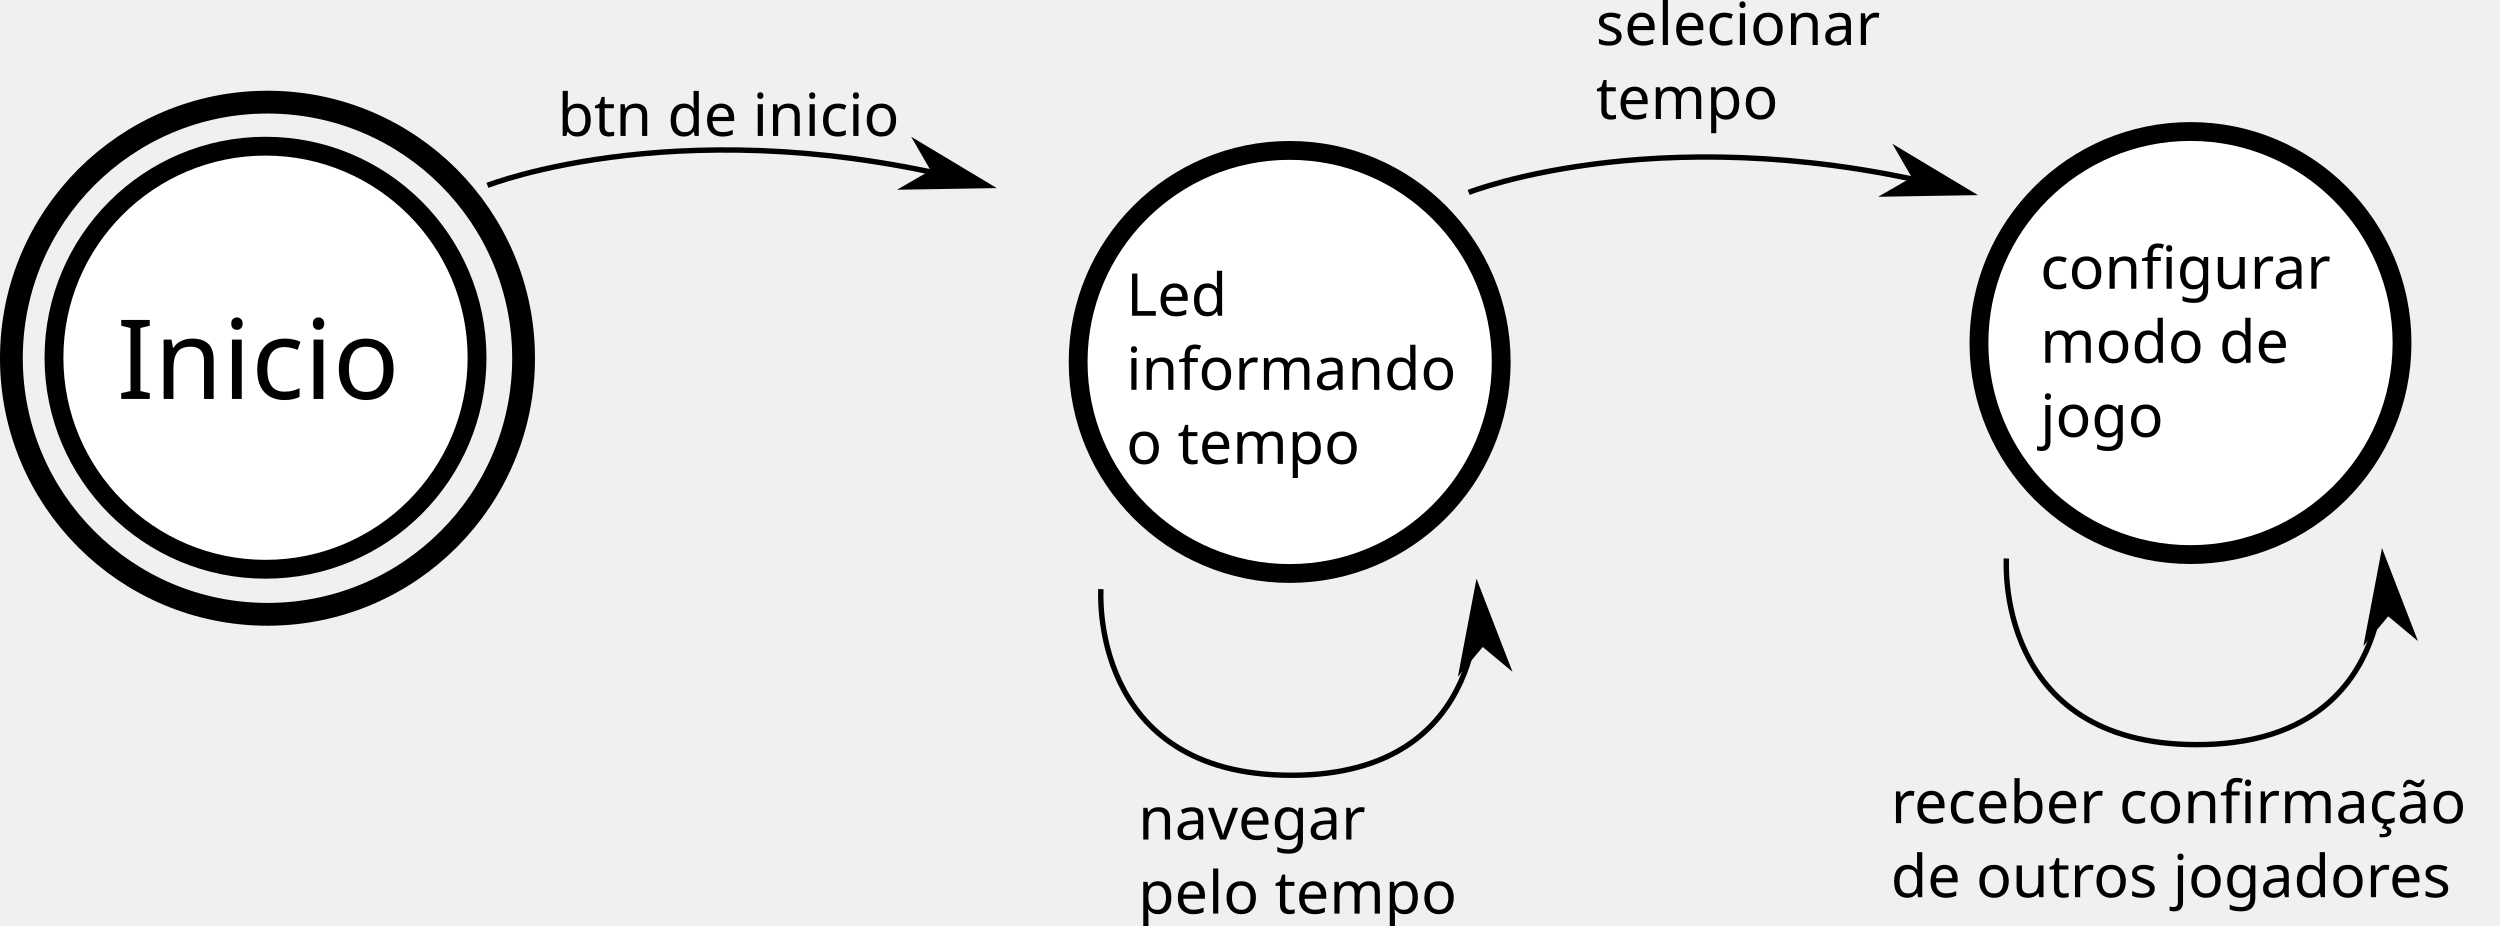
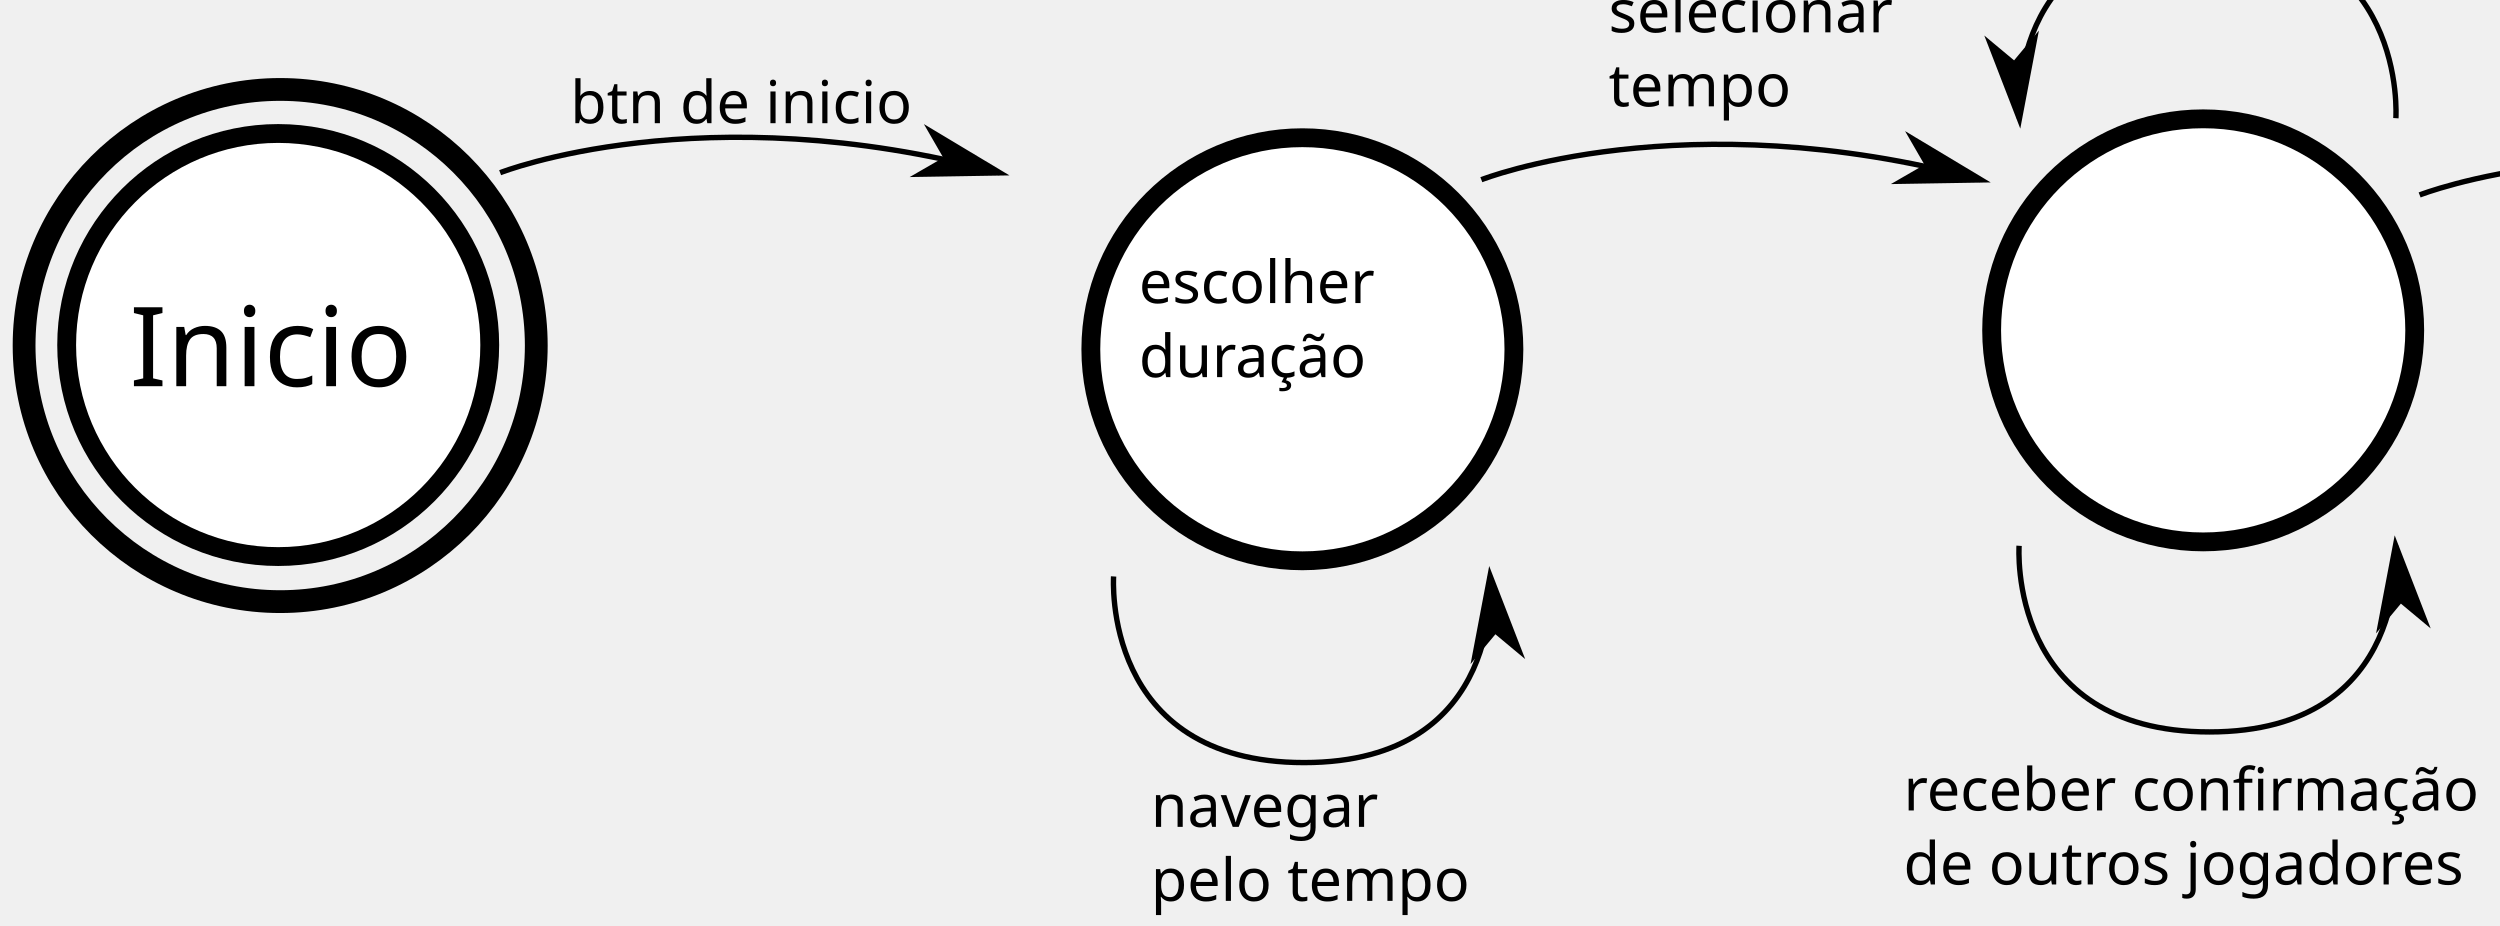
<svg xmlns="http://www.w3.org/2000/svg" width="1688.334" height="625.293" viewBox="0 0 446.703 165.442" version="1.1" id="svg8">
  <defs id="defs2">
    <marker style="overflow:visible" id="marker1583" refX="0" refY="0" orient="auto">
      <path transform="matrix(-0.8,0,0,-0.8,-10,0)" style="fill:#000000;fill-opacity:1;fill-rule:evenodd;stroke:#000000;stroke-width:1pt;stroke-opacity:1" d="M 0,0 5,-5 -12.5,0 5,5 Z" id="path1581" />
    </marker>
    <marker orient="auto" refY="0" refX="0" id="Arrow1Lend" style="overflow:visible">
      <path id="path874" d="M 0,0 5,-5 -12.5,0 5,5 Z" style="fill:#000000;fill-opacity:1;fill-rule:evenodd;stroke:#000000;stroke-width:1pt;stroke-opacity:1" transform="matrix(-0.8,0,0,-0.8,-10,0)" />
    </marker>
    <marker orient="auto" refY="0" refX="0" id="Arrow1Lend-5" style="overflow:visible">
      <path id="path874-3" d="M 0,0 5,-5 -12.5,0 5,5 Z" style="fill:#000000;fill-opacity:1;fill-rule:evenodd;stroke:#000000;stroke-width:1pt;stroke-opacity:1" transform="matrix(-0.8,0,0,-0.8,-10,0)" />
    </marker>
    <marker style="overflow:visible" id="marker1583-2" refX="0" refY="0" orient="auto">
      <path transform="matrix(-0.8,0,0,-0.8,-10,0)" style="fill:#000000;fill-opacity:1;fill-rule:evenodd;stroke:#000000;stroke-width:1pt;stroke-opacity:1" d="M 0,0 5,-5 -12.5,0 5,5 Z" id="path1581-9" />
    </marker>
+     <marker orient="auto" refY="0" refX="0" id="Arrow1Lend-5-6" style="overflow:visible">
+       <path id="path874-3-7" d="M 0,0 5,-5 -12.5,0 5,5 Z" style="fill:#000000;fill-opacity:1;fill-rule:evenodd;stroke:#000000;stroke-width:1pt;stroke-opacity:1" transform="matrix(-0.8,0,0,-0.8,-10,0)" />
+     </marker>
+     <marker style="overflow:visible" id="marker1583-2-3" refX="0" refY="0" orient="auto">
+       <path transform="matrix(-0.8,0,0,-0.8,-10,0)" style="fill:#000000;fill-opacity:1;fill-rule:evenodd;stroke:#000000;stroke-width:1pt;stroke-opacity:1" d="M 0,0 5,-5 -12.5,0 5,5 Z" id="path1581-9-5" />
+     </marker>
+     <marker style="overflow:visible" id="marker1583-2-2" refX="0" refY="0" orient="auto">
+       <path transform="matrix(-0.8,0,0,-0.8,-10,0)" style="fill:#000000;fill-opacity:1;fill-rule:evenodd;stroke:#000000;stroke-width:1pt;stroke-opacity:1" d="M 0,0 5,-5 -12.5,0 5,5 Z" id="path1581-9-9" />
+     </marker>
+     <marker style="overflow:visible" id="marker1583-2-27" refX="0" refY="0" orient="auto">
+       <path transform="matrix(-0.8,0,0,-0.8,-10,0)" style="fill:#000000;fill-opacity:1;fill-rule:evenodd;stroke:#000000;stroke-width:1pt;stroke-opacity:1" d="M 0,0 5,-5 -12.5,0 5,5 Z" id="path1581-9-0" />
+     </marker>
+     <marker style="overflow:visible" id="marker1583-2-3-3" refX="0" refY="0" orient="auto">
+       <path transform="matrix(-0.8,0,0,-0.8,-10,0)" style="fill:#000000;fill-opacity:1;fill-rule:evenodd;stroke:#000000;stroke-width:1pt;stroke-opacity:1" d="M 0,0 5,-5 -12.5,0 5,5 Z" id="path1581-9-5-6" />
+     </marker>
+     <marker style="overflow:visible" id="marker1583-2-3-3-8" refX="0" refY="0" orient="auto">
+       <path transform="matrix(-0.8,0,0,-0.8,-10,0)" style="fill:#000000;fill-opacity:1;fill-rule:evenodd;stroke:#000000;stroke-width:1pt;stroke-opacity:1" d="M 0,0 5,-5 -12.5,0 5,5 Z" id="path1581-9-5-6-7" />
+     </marker>
+     <marker style="overflow:visible" id="marker1583-2-2-9" refX="0" refY="0" orient="auto">
+       <path transform="matrix(-0.8,0,0,-0.8,-10,0)" style="fill:#000000;fill-opacity:1;fill-rule:evenodd;stroke:#000000;stroke-width:1pt;stroke-opacity:1" d="M 0,0 5,-5 -12.5,0 5,5 Z" id="path1581-9-9-2" />
+     </marker>
+     <marker orient="auto" refY="0" refX="0" id="Arrow1Lend-5-6-0" style="overflow:visible">
+       <path id="path874-3-7-2" d="M 0,0 5,-5 -12.5,0 5,5 Z" style="fill:#000000;fill-opacity:1;fill-rule:evenodd;stroke:#000000;stroke-width:1pt;stroke-opacity:1" transform="matrix(-0.8,0,0,-0.8,-10,0)" />
+     </marker>
+     <marker style="overflow:visible" id="marker1583-2-2-9-3" refX="0" refY="0" orient="auto">
+       <path transform="matrix(-0.8,0,0,-0.8,-10,0)" style="fill:#000000;fill-opacity:1;fill-rule:evenodd;stroke:#000000;stroke-width:1pt;stroke-opacity:1" d="M 0,0 5,-5 -12.5,0 5,5 Z" id="path1581-9-9-2-6" />
+     </marker>
  </defs>
  <g id="layer1" transform="translate(-53.50877,-175.1029)">
    <g id="g871" transform="translate(10.15624,146.4637)">
      <g id="g879" transform="translate(-0.5345391,-10.69078)">
        <g id="g4545">
-           <g id="g887">
+           <g id="g887" transform="translate(2.267852,-2.267852)">
            <circle style="fill:#ffffff;fill-opacity:1;stroke:#000000;stroke-width:3.365;stroke-miterlimit:4;stroke-dasharray:none;stroke-opacity:1" id="path819" cx="91.328" cy="103.248" r="37.798" />
            <circle style="fill:none;fill-opacity:1;stroke:#000000;stroke-width:4.074;stroke-miterlimit:4;stroke-dasharray:none;stroke-opacity:1" id="path819-3" cx="91.682" cy="103.339" r="45.759" />
            <text xml:space="preserve" style="font-style:normal;font-weight:normal;font-size:19.756px;line-height:1.25;font-family:sans-serif;letter-spacing:0px;word-spacing:0px;fill:#000000;fill-opacity:1;stroke:none;stroke-width:0.265" x="64.753" y="110.613" id="text4684">
              <tspan x="64.753" y="110.613" id="tspan4682" style="stroke-width:0.265">
                <tspan x="64.753" y="110.613" id="tspan4680" style="stroke-width:0.265">Inicio</tspan>
              </tspan>
            </text>
            <circle style="fill:#ffffff;fill-opacity:1;stroke:#000000;stroke-width:3.365;stroke-miterlimit:4;stroke-dasharray:none;stroke-opacity:1" id="path819-36" cx="274.329" cy="104.004" r="37.798" />
            <circle style="fill:#ffffff;fill-opacity:1;stroke:#000000;stroke-width:3.365;stroke-miterlimit:4;stroke-dasharray:none;stroke-opacity:1" id="path819-7" cx="435.287" cy="100.626" r="37.798" />
            <text xml:space="preserve" style="font-style:normal;font-weight:normal;font-size:10.583px;line-height:1.25;font-family:sans-serif;letter-spacing:0px;word-spacing:0px;fill:#000000;fill-opacity:1;stroke:none;stroke-width:0.265" x="247.26" y="189.341" id="text2020">
              <tspan x="247.26" y="189.341" id="tspan2014" style="stroke-width:0.265">
                <tspan x="247.26" y="189.341" id="tspan2012" style="stroke-width:0.265">navegar </tspan>
              </tspan>
              <tspan x="247.26" y="202.57" id="tspan2018" style="stroke-width:0.265">
                <tspan x="247.26" y="202.57" id="tspan2016" style="stroke-width:0.265">pelo tempo</tspan>
              </tspan>
            </text>
            <path style="fill:none;stroke:#000000;stroke-width:0.965;stroke-linecap:butt;stroke-linejoin:miter;stroke-miterlimit:4;stroke-dasharray:none;stroke-opacity:1;marker-end:url(#Arrow1Lend)" d="m 130.985,72.456 c 0,0 36.051,-14.242 89.202,0" id="path61" />
            <text xml:space="preserve" style="font-style:normal;font-weight:normal;font-size:10.583px;line-height:1.25;font-family:sans-serif;letter-spacing:0px;word-spacing:0px;fill:#000000;fill-opacity:1;stroke:none;stroke-width:0.265" x="143.518" y="63.618" id="text2026">
              <tspan x="143.518" y="63.618" id="tspan2024" style="stroke-width:0.265">
                <tspan x="143.518" y="63.618" id="tspan2022" style="stroke-width:0.265">btn de inicio</tspan>
              </tspan>
            </text>
            <text xml:space="preserve" style="font-style:normal;font-weight:normal;font-size:10.583px;line-height:1.25;font-family:sans-serif;letter-spacing:0px;word-spacing:0px;fill:#000000;fill-opacity:1;stroke:none;stroke-width:0.265" x="245.134" y="95.751" id="text2050">
-               <tspan x="245.134" y="95.751" id="tspan2040" style="stroke-width:0.265">
-                 <tspan x="245.134" y="95.751" id="tspan2038" style="stroke-width:0.265">Led </tspan>
-               </tspan>
-               <tspan x="245.134" y="108.981" id="tspan2044" style="stroke-width:0.265">
-                 <tspan x="245.134" y="108.981" id="tspan2042" style="stroke-width:0.265">informando </tspan>
-               </tspan>
-               <tspan x="245.134" y="122.21" id="tspan2048" style="stroke-width:0.265">
-                 <tspan x="245.134" y="122.21" id="tspan2046" style="stroke-width:0.265">o tempo</tspan>
-               </tspan>
+               <tspan x="245.134" y="95.751" id="tspan2048" style="stroke-width:0.265">escolher</tspan>
+               <tspan x="245.134" y="108.981" style="stroke-width:0.265" id="tspan149">duração</tspan>
            </text>
            <path style="fill:none;stroke:#000000;stroke-width:0.965;stroke-linecap:butt;stroke-linejoin:miter;stroke-miterlimit:4;stroke-dasharray:none;stroke-opacity:1;marker-end:url(#marker1583)" d="m 240.599,144.596 c 0,0 -2.268,33.262 34.018,33.262 36.286,0 33.262,-33.262 33.262,-33.262" id="path1567" />
            <path style="fill:none;stroke:#000000;stroke-width:0.965;stroke-linecap:butt;stroke-linejoin:miter;stroke-miterlimit:4;stroke-dasharray:none;stroke-opacity:1;marker-end:url(#Arrow1Lend-5)" d="m 306.306,73.711 c 0,0 36.051,-14.242 89.202,0" id="path61-5" />
            <text xml:space="preserve" style="font-style:normal;font-weight:normal;font-size:10.583px;line-height:1.25;font-family:sans-serif;letter-spacing:0px;word-spacing:0px;fill:#000000;fill-opacity:1;stroke:none;stroke-width:0.265" x="329.045" y="47.371" id="text2036">
              <tspan x="329.045" y="47.371" id="tspan2030" style="stroke-width:0.265">
                <tspan x="329.045" y="47.371" id="tspan2028" style="stroke-width:0.265">selecionar </tspan>
              </tspan>
              <tspan x="329.045" y="60.6" id="tspan2034" style="stroke-width:0.265">
                <tspan x="329.045" y="60.6" id="tspan2032" style="stroke-width:0.265">tempo</tspan>
              </tspan>
            </text>
            <text xml:space="preserve" style="font-style:normal;font-weight:normal;font-size:10.583px;line-height:1.25;font-family:sans-serif;letter-spacing:0px;word-spacing:0px;fill:#000000;fill-opacity:1;stroke:none;stroke-width:0.265" x="408.442" y="90.924" id="text2099">
-               <tspan x="408.442" y="90.924" id="tspan2087" style="stroke-width:0.265">
-                 <tspan x="408.442" y="90.924" id="tspan2083" style="stroke-width:0.265">configurar </tspan>
-                 <tspan dx="0" x="466.154" y="90.924" id="tspan2085" style="stroke-width:0.265" />
-               </tspan>
-               <tspan x="408.442" y="104.153" id="tspan2093" style="stroke-width:0.265">
-                 <tspan x="408.442" y="104.153" id="tspan2089" style="stroke-width:0.265">modo de</tspan>
-                 <tspan dx="0" x="455.013" y="104.153" id="tspan2091" style="stroke-width:0.265" />
-               </tspan>
-               <tspan x="408.442" y="117.383" id="tspan2097" style="stroke-width:0.265">
-                 <tspan x="408.442" y="117.383" id="tspan2095" style="stroke-width:0.265">jogo</tspan>
+               <tspan x="0" y="0" id="tspan2097" style="stroke-width:0.265">
+                 <tspan x="408.442" y="90.924" id="tspan2083" style="stroke-width:0.265" />
              </tspan>
            </text>
            <path style="fill:none;stroke:#000000;stroke-width:0.965;stroke-linecap:butt;stroke-linejoin:miter;stroke-miterlimit:4;stroke-dasharray:none;stroke-opacity:1;marker-end:url(#marker1583-2)" d="m 402.394,139.12 c 0,0 -2.268,33.262 34.018,33.262 36.286,0 33.262,-33.262 33.262,-33.262" id="path1567-1" />
            <text xml:space="preserve" style="font-style:normal;font-weight:normal;font-size:10.583px;line-height:1.25;font-family:sans-serif;letter-spacing:0px;word-spacing:0px;fill:#000000;fill-opacity:1;stroke:none;stroke-width:0.265" x="408.096" y="185.588" id="text2020-2">
              <tspan x="0" y="9.364" id="tspan2014-7" style="stroke-width:0.265">
                <tspan x="408.096" y="185.588" id="tspan2012-0" style="stroke-width:0.265" />
              </tspan>
              <tspan x="0" y="9.364" id="tspan2018-9" style="stroke-width:0.265">
                <tspan x="408.096" y="198.817" id="tspan2016-3" style="stroke-width:0.265" />
              </tspan>
            </text>
            <text xml:space="preserve" style="font-style:normal;font-weight:normal;font-size:10.583px;line-height:1.25;font-family:sans-serif;letter-spacing:0px;word-spacing:0px;fill:#000000;fill-opacity:1;stroke:none;stroke-width:0.265" x="381.755" y="186.413" id="text2020-6">
              <tspan x="381.755" y="186.413" id="tspan2018-2" style="stroke-width:0.265">receber confirmação<tspan x="381.755" y="199.642" id="tspan2016-6" style="stroke-width:0.265" />
              </tspan>
              <tspan x="381.755" y="199.642" style="stroke-width:0.265" id="tspan2463">de outros jogadores</tspan>
            </text>
+             <circle style="fill:#ffffff;fill-opacity:1;stroke:#000000;stroke-width:3.365;stroke-miterlimit:4;stroke-dasharray:none;stroke-opacity:1" id="path819-7-3" cx="601.778" cy="102.718" r="37.798" />
+             <path style="fill:none;stroke:#000000;stroke-width:0.965;stroke-linecap:butt;stroke-linejoin:miter;stroke-miterlimit:4;stroke-dasharray:none;stroke-opacity:1;marker-end:url(#Arrow1Lend-5-6)" d="m 473.962,76.435 c 0,0 36.051,-14.242 89.202,0" id="path61-5-5" />
+             <path style="fill:none;stroke:#000000;stroke-width:0.965;stroke-linecap:butt;stroke-linejoin:miter;stroke-miterlimit:4;stroke-dasharray:none;stroke-opacity:1;marker-end:url(#marker1583-2-3)" d="m 469.718,62.717 c 0,0 2.268,-33.262 -34.018,-33.262 -36.286,0 -33.262,33.262 -33.262,33.262" id="path1567-1-6" />
+             <text xml:space="preserve" style="font-style:normal;font-weight:normal;font-size:10.583px;line-height:1.25;font-family:sans-serif;letter-spacing:0px;word-spacing:0px;fill:#000000;fill-opacity:1;stroke:none;stroke-width:0.265" x="405.987" y="12.76" id="text127">
+               <tspan id="tspan125" x="405.987" y="12.76" style="stroke-width:0.265">1000 ms</tspan>
+               <tspan x="405.987" y="25.989" style="stroke-width:0.265" id="tspan129">[contdown--]</tspan>
+             </text>
+             <text xml:space="preserve" style="font-style:normal;font-weight:normal;font-size:10.583px;line-height:1.25;font-family:sans-serif;letter-spacing:0px;word-spacing:0px;fill:#000000;fill-opacity:1;stroke:none;stroke-width:0.265" x="584.391" y="97.427" id="text133">
+               <tspan id="tspan131" x="584.391" y="97.427" style="stroke-width:0.265">contar</tspan>
+               <tspan x="584.391" y="110.656" style="stroke-width:0.265" id="tspan135">score</tspan>
+               <tspan x="584.391" y="123.885" style="stroke-width:0.265" id="tspan137" />
+             </text>
+             <path style="fill:none;stroke:#000000;stroke-width:0.965;stroke-linecap:butt;stroke-linejoin:miter;stroke-miterlimit:4;stroke-dasharray:none;stroke-opacity:1;marker-end:url(#marker1583-2-2)" d="m 567.53,141.208 c 0,0 -2.268,33.262 34.018,33.262 36.286,0 33.262,-33.262 33.262,-33.262" id="path1567-1-1" />
+             <path style="fill:none;stroke:#000000;stroke-width:0.965;stroke-linecap:butt;stroke-linejoin:miter;stroke-miterlimit:4;stroke-dasharray:none;stroke-opacity:1;marker-end:url(#marker1583-2-3-3)" d="m 636.783,60.45 c 0,0 2.268,-33.262 -34.018,-33.262 -36.286,0 -33.262,33.262 -33.262,33.262" id="path1567-1-6-0" />
+             <text xml:space="preserve" style="font-style:normal;font-weight:normal;font-size:10.583px;line-height:1.25;font-family:sans-serif;letter-spacing:0px;word-spacing:0px;fill:#000000;fill-opacity:1;stroke:none;stroke-width:0.265" x="489.898" y="67.189" id="text207">
+               <tspan id="tspan205" x="489.898" y="67.189" style="stroke-width:0.265">20000 ms</tspan>
+             </text>
+             <flowRoot xml:space="preserve" id="flowRoot218" style="font-style:normal;font-weight:normal;font-size:40px;line-height:1.25;font-family:sans-serif;letter-spacing:0px;word-spacing:0px;fill:#000000;fill-opacity:1;stroke:none" transform="matrix(0.2645828,0,0,0.2645828,27.72081,34.64884)">
+               <flowRegion id="flowRegion220">
+                 <rect id="rect222" width="315.168" height="206.071" x="1383.909" y="146.481" />
+               </flowRegion>
+               <flowPara id="flowPara224" style="text-align:center;text-anchor:middle">configurar</flowPara>
+               <flowPara id="flowPara226" style="text-align:center;text-anchor:middle">qunatidade </flowPara>
+               <flowPara style="text-align:center;text-anchor:middle" id="flowPara236">de </flowPara>
+               <flowPara style="text-align:center;text-anchor:middle" id="flowPara238">jogadores</flowPara>
+             </flowRoot>
+             <flowRoot xml:space="preserve" id="flowRoot228" style="fill:black;fill-opacity:1;stroke:none;font-family:sans-serif;font-style:normal;font-weight:normal;font-size:40px;line-height:1.25;letter-spacing:0px;word-spacing:0px">
+               <flowRegion id="flowRegion230">
+                 <rect id="rect232" width="54.548" height="74.751" x="1488.965" y="186.887" />
+               </flowRegion>
+               <flowPara id="flowPara234" />
+             </flowRoot>
+             <flowRoot xml:space="preserve" id="flowRoot240" style="font-style:normal;font-weight:normal;font-size:40px;line-height:1.25;font-family:sans-serif;letter-spacing:0px;word-spacing:0px;fill:#000000;fill-opacity:1;stroke:none" transform="matrix(0.2645828,0,0,0.2645828,54.4477,38.39061)">
+               <flowRegion id="flowRegion242">
+                 <rect id="rect244" width="252.538" height="103.036" x="1953.635" y="524.278" />
+               </flowRegion>
+               <flowPara id="flowPara246">cesta de A1</flowPara>
+               <flowPara id="flowPara274">[S1++]</flowPara>
+             </flowRoot>
+             <flowRoot xml:space="preserve" id="flowRoot240-6" style="font-style:normal;font-weight:normal;font-size:40px;line-height:1.25;font-family:sans-serif;letter-spacing:0px;word-spacing:0px;fill:#000000;fill-opacity:1;stroke:none" transform="matrix(0.2645828,0,0,0.2645828,52.82347,-138.0796)">
+               <flowRegion id="flowRegion242-2">
+                 <rect id="rect244-6" width="240.416" height="107.076" x="1953.635" y="524.278" />
+               </flowRegion>
+               <flowPara id="flowPara246-1">cesta de A2</flowPara>
+               <flowPara id="flowPara272">[S2++]</flowPara>
+             </flowRoot>
+             <circle style="fill:#ffffff;fill-opacity:1;stroke:#000000;stroke-width:3.365;stroke-miterlimit:4;stroke-dasharray:none;stroke-opacity:1" id="path819-7-3-3" cx="768.48" cy="107.205" r="37.798" />
+             <path style="fill:none;stroke:#000000;stroke-width:0.965;stroke-linecap:butt;stroke-linejoin:miter;stroke-miterlimit:4;stroke-dasharray:none;stroke-opacity:1;marker-end:url(#Arrow1Lend-5-6-0)" d="m 640.664,80.921 c 0,0 36.051,-14.242 89.202,0" id="path61-5-5-7" />
+             <text xml:space="preserve" style="font-style:normal;font-weight:normal;font-size:10.583px;line-height:1.25;font-family:sans-serif;letter-spacing:0px;word-spacing:0px;fill:#000000;fill-opacity:1;stroke:none;stroke-width:0.265" x="751.093" y="101.913" id="text133-5">
+               <tspan id="tspan131-9" x="751.093" y="101.913" style="stroke-width:0.265">contar</tspan>
+               <tspan x="751.093" y="115.142" style="stroke-width:0.265" id="tspan135-2">score</tspan>
+               <tspan x="751.093" y="128.371" style="stroke-width:0.265" id="tspan137-2" />
+             </text>
+             <path style="fill:none;stroke:#000000;stroke-width:0.965;stroke-linecap:butt;stroke-linejoin:miter;stroke-miterlimit:4;stroke-dasharray:none;stroke-opacity:1;marker-end:url(#marker1583-2-2-9)" d="m 712.883,123.691 c 0,0 -18.595,27.672 12.829,45.815 31.424,18.143 45.437,-12.175 45.437,-12.175" id="path1567-1-1-8" />
+             <path style="fill:none;stroke:#000000;stroke-width:0.965;stroke-linecap:butt;stroke-linejoin:miter;stroke-miterlimit:4;stroke-dasharray:none;stroke-opacity:1;marker-end:url(#marker1583-2-3-3-8)" d="m 803.485,64.936 c 0,0 2.268,-33.262 -34.018,-33.262 -36.286,0 -33.262,33.262 -33.262,33.262" id="path1567-1-6-0-9" />
+             <text xml:space="preserve" style="font-style:normal;font-weight:normal;font-size:10.583px;line-height:1.25;font-family:sans-serif;letter-spacing:0px;word-spacing:0px;fill:#000000;fill-opacity:1;stroke:none;stroke-width:0.265" x="653.927" y="57.242" id="text207-7">
+               <tspan id="tspan205-3" x="653.927" y="57.242" style="stroke-width:0.265">faltar </tspan>
+               <tspan x="653.927" y="70.472" style="stroke-width:0.265" id="tspan366">30000 ms</tspan>
+             </text>
+             <flowRoot xml:space="preserve" id="flowRoot240-61" style="font-style:normal;font-weight:normal;font-size:40px;line-height:1.25;font-family:sans-serif;letter-spacing:0px;word-spacing:0px;fill:#000000;fill-opacity:1;stroke:none" transform="matrix(0.2645828,0,0,0.2645828,169.834,38.06598)">
+               <flowRegion id="flowRegion242-29">
+                 <rect id="rect244-3" width="252.538" height="103.036" x="1953.635" y="524.278" />
+               </flowRegion>
+               <flowPara id="flowPara246-19">cesta de A1</flowPara>
+               <flowPara id="flowPara274-4">[S1++]</flowPara>
+             </flowRoot>
+             <flowRoot xml:space="preserve" id="flowRoot240-6-7" style="font-style:normal;font-weight:normal;font-size:40px;line-height:1.25;font-family:sans-serif;letter-spacing:0px;word-spacing:0px;fill:#000000;fill-opacity:1;stroke:none" transform="matrix(0.2645828,0,0,0.2645828,219.5255,-133.5934)">
+               <flowRegion id="flowRegion242-2-8">
+                 <rect id="rect244-6-4" width="240.416" height="107.076" x="1953.635" y="524.278" />
+               </flowRegion>
+               <flowPara id="flowPara246-1-5">cesta de A2</flowPara>
+               <flowPara id="flowPara272-0">[S2++]</flowPara>
+             </flowRoot>
+             <path style="fill:none;stroke:#000000;stroke-width:0.965;stroke-linecap:butt;stroke-linejoin:miter;stroke-miterlimit:4;stroke-dasharray:none;stroke-opacity:1;marker-end:url(#marker1583-2-2-9-3)" d="m 777.64,160.713 c 0,0 14.667,29.94 46.091,11.797 31.424,-18.143 12.175,-45.437 12.175,-45.437" id="path1567-1-1-8-1" />
          </g>
        </g>
      </g>
    </g>
  </g>
</svg>
